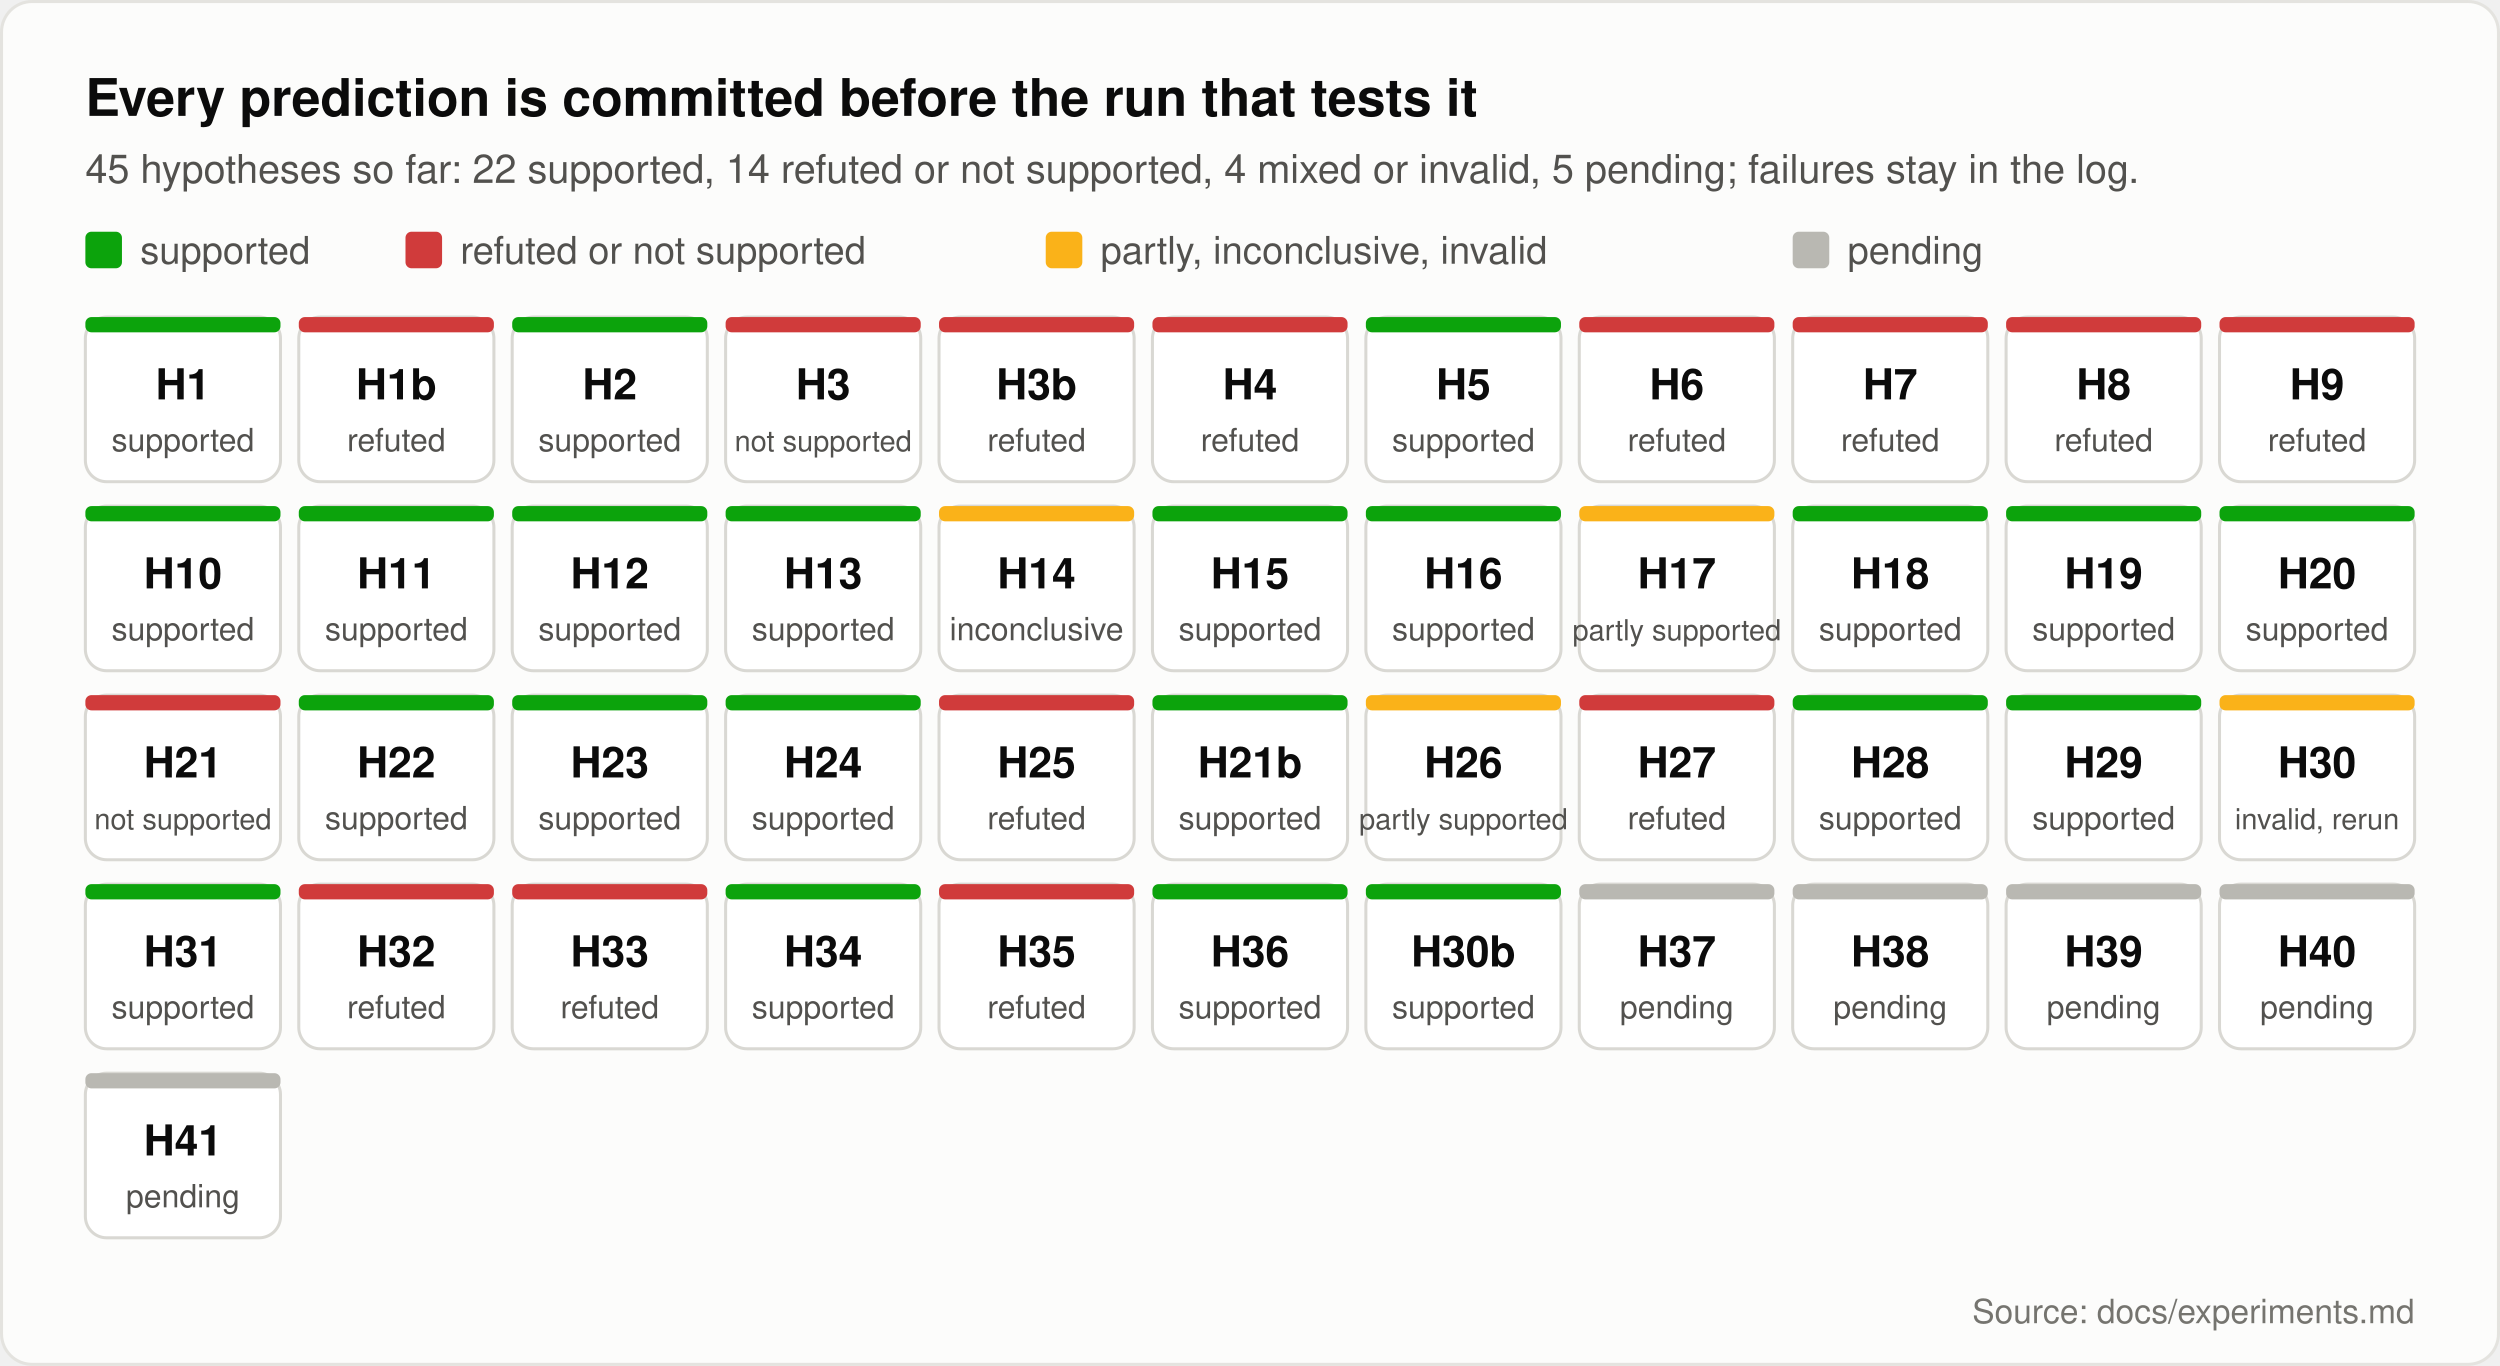
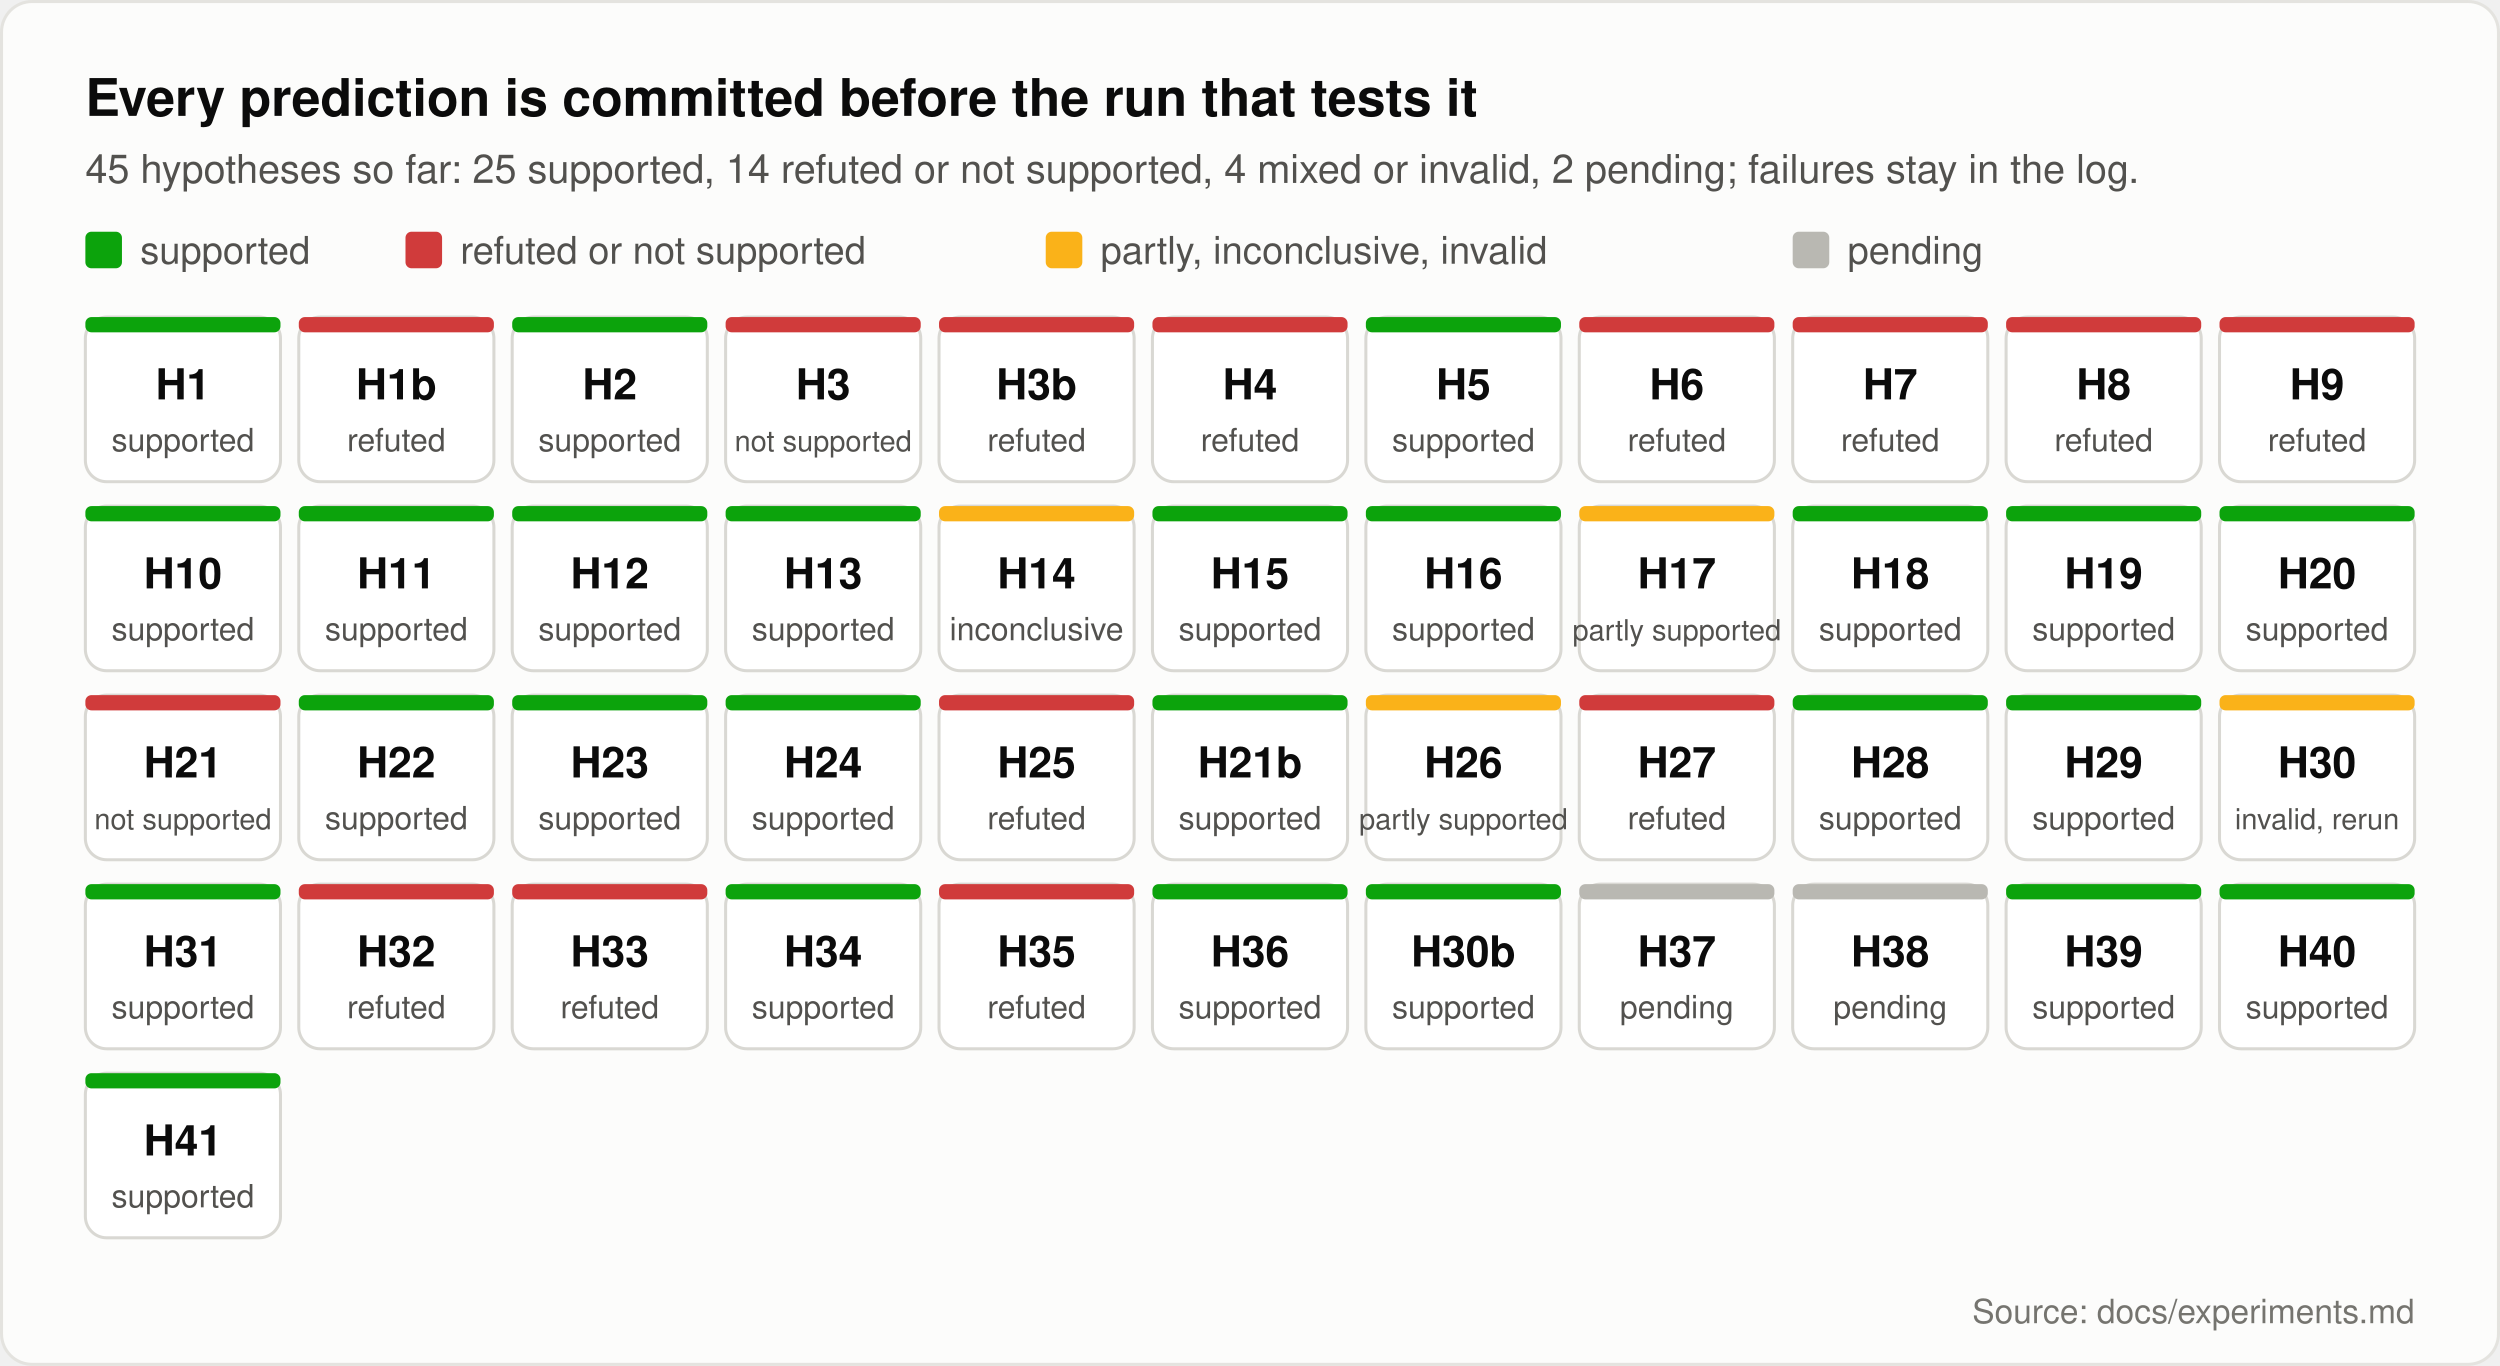
<svg xmlns="http://www.w3.org/2000/svg" width="820" height="448" viewBox="0 0 820 448" role="img" aria-labelledby="title desc">
  <style>
  .bg { fill: #fcfcfb; } .frame { fill: none; stroke: #e4e3df; }
  .t1 { fill: #0b0b0b; } .t2 { fill: #52514e; } .t3 { fill: #75746f; }
  .grid { stroke: #e4e3df; stroke-width: 1; } .axis { stroke: #b9b8b2; stroke-width: 1; }
  .s1 { fill: #2a78d6; } .s2 { fill: #eb6834; } .s3 { fill: #1baf7a; }
  .l1 { stroke: #2a78d6; } .l2 { stroke: #eb6834; } .l3 { stroke: #1baf7a; }
  .ring { stroke: #fcfcfb; stroke-width: 2; }
  .box { fill: #f3f2ee; stroke: #d9d8d3; stroke-width: 1; }
  .hot { fill: #e6eefa; stroke: #2a78d6; stroke-width: 1.5; }
  .wire { stroke: #75746f; stroke-width: 1.5; fill: none; }
  .tip { fill: #75746f; }
  .bracket { stroke: #2a78d6; stroke-width: 1.5; fill: none; stroke-dasharray: 5 4; }
  .tile { fill: #f3f2ee; } .big { fill: #0b0b0b; } .accent { fill: #2a78d6; }
  .good { fill: #0ca30c; } .bad { fill: #d03b3b; } .warn { fill: #fab219; } .none { fill: #b9b8b2; }
  .chip { fill: #ffffff; stroke: #d9d8d3; stroke-width: 1; }
  @media (prefers-color-scheme: dark) {
    .bg { fill: #1a1a19; } .frame { stroke: #383835; }
    .t1 { fill: #f0efec; } .t2 { fill: #c3c2b7; } .t3 { fill: #9a998f; }
    .grid { stroke: #2e2e2c; } .axis { stroke: #57564f; }
    .s1 { fill: #3987e5; } .s2 { fill: #d95926; } .s3 { fill: #199e70; }
    .l1 { stroke: #3987e5; } .l2 { stroke: #d95926; } .l3 { stroke: #199e70; }
    .ring { stroke: #1a1a19; }
    .box { fill: #242422; stroke: #46453f; }
    .hot { fill: #1c2a3d; stroke: #3987e5; }
    .wire { stroke: #9a998f; } .tip { fill: #9a998f; }
    .bracket { stroke: #3987e5; }
    .tile { fill: #242422; } .big { fill: #f0efec; } .accent { fill: #3987e5; }
    .none { fill: #57564f; } .chip { fill: #1f1f1e; stroke: #46453f; }
  }
</style>
  <rect class="bg" x="0.5" y="0.5" width="819" height="447" rx="10" />
  <rect class="frame" x="0.5" y="0.5" width="819" height="447" rx="10" />
  <text x="28.0" y="38.0" class="t1" font-family="ui-sans-serif, -apple-system, BlinkMacSystemFont, 'Segoe UI', Helvetica, Arial, sans-serif" font-size="17" font-weight="600" text-anchor="start">Every prediction is committed before the run that tests it</text>
-   <text x="28.0" y="60.0" class="t2" font-family="ui-sans-serif, -apple-system, BlinkMacSystemFont, 'Segoe UI', Helvetica, Arial, sans-serif" font-size="13" font-weight="400" text-anchor="start">45 hypotheses so far: 22 supported, 14 refuted or not supported, 4 mixed or invalid, 5 pending; failures stay in the log.</text>
+   <text x="28.0" y="60.0" class="t2" font-family="ui-sans-serif, -apple-system, BlinkMacSystemFont, 'Segoe UI', Helvetica, Arial, sans-serif" font-size="13" font-weight="400" text-anchor="start">45 hypotheses so far: 25 supported, 14 refuted or not supported, 4 mixed or invalid, 2 pending; failures stay in the log.</text>
  <rect class="good" x="28" y="76" width="12" height="12" rx="2" />
  <text x="46.0" y="86.5" class="t2" font-family="ui-sans-serif, -apple-system, BlinkMacSystemFont, 'Segoe UI', Helvetica, Arial, sans-serif" font-size="12.5" font-weight="400" text-anchor="start">supported</text>
  <rect class="bad" x="133.0" y="76" width="12" height="12" rx="2" />
  <text x="151.0" y="86.5" class="t2" font-family="ui-sans-serif, -apple-system, BlinkMacSystemFont, 'Segoe UI', Helvetica, Arial, sans-serif" font-size="12.5" font-weight="400" text-anchor="start">refuted or not supported</text>
  <rect class="warn" x="343.0" y="76" width="12" height="12" rx="2" />
  <text x="361.0" y="86.5" class="t2" font-family="ui-sans-serif, -apple-system, BlinkMacSystemFont, 'Segoe UI', Helvetica, Arial, sans-serif" font-size="12.5" font-weight="400" text-anchor="start">partly, inconclusive, invalid</text>
  <rect class="none" x="588.0" y="76" width="12" height="12" rx="2" />
  <text x="606.0" y="86.5" class="t2" font-family="ui-sans-serif, -apple-system, BlinkMacSystemFont, 'Segoe UI', Helvetica, Arial, sans-serif" font-size="12.5" font-weight="400" text-anchor="start">pending</text>
  <rect class="chip" x="28" y="104" width="64" height="54" rx="7" />
  <rect class="good" x="28" y="104" width="64" height="5" rx="2" />
  <text x="60.0" y="131.0" class="t1" font-family="ui-sans-serif, -apple-system, BlinkMacSystemFont, 'Segoe UI', Helvetica, Arial, sans-serif" font-size="14" font-weight="700" text-anchor="middle">H1</text>
  <text x="60.0" y="148.0" class="t2" font-family="ui-sans-serif, -apple-system, BlinkMacSystemFont, 'Segoe UI', Helvetica, Arial, sans-serif" font-size="10.5" font-weight="400" text-anchor="middle">supported</text>
  <rect class="chip" x="98" y="104" width="64" height="54" rx="7" />
  <rect class="bad" x="98" y="104" width="64" height="5" rx="2" />
  <text x="130.0" y="131.0" class="t1" font-family="ui-sans-serif, -apple-system, BlinkMacSystemFont, 'Segoe UI', Helvetica, Arial, sans-serif" font-size="14" font-weight="700" text-anchor="middle">H1b</text>
  <text x="130.0" y="148.0" class="t2" font-family="ui-sans-serif, -apple-system, BlinkMacSystemFont, 'Segoe UI', Helvetica, Arial, sans-serif" font-size="10.5" font-weight="400" text-anchor="middle">refuted</text>
  <rect class="chip" x="168" y="104" width="64" height="54" rx="7" />
  <rect class="good" x="168" y="104" width="64" height="5" rx="2" />
  <text x="200.0" y="131.0" class="t1" font-family="ui-sans-serif, -apple-system, BlinkMacSystemFont, 'Segoe UI', Helvetica, Arial, sans-serif" font-size="14" font-weight="700" text-anchor="middle">H2</text>
  <text x="200.0" y="148.0" class="t2" font-family="ui-sans-serif, -apple-system, BlinkMacSystemFont, 'Segoe UI', Helvetica, Arial, sans-serif" font-size="10.5" font-weight="400" text-anchor="middle">supported</text>
  <rect class="chip" x="238" y="104" width="64" height="54" rx="7" />
  <rect class="bad" x="238" y="104" width="64" height="5" rx="2" />
  <text x="270.0" y="131.0" class="t1" font-family="ui-sans-serif, -apple-system, BlinkMacSystemFont, 'Segoe UI', Helvetica, Arial, sans-serif" font-size="14" font-weight="700" text-anchor="middle">H3</text>
  <text x="270.0" y="148.0" class="t2" font-family="ui-sans-serif, -apple-system, BlinkMacSystemFont, 'Segoe UI', Helvetica, Arial, sans-serif" font-size="9.5" font-weight="400" text-anchor="middle">not supported</text>
  <rect class="chip" x="308" y="104" width="64" height="54" rx="7" />
  <rect class="bad" x="308" y="104" width="64" height="5" rx="2" />
  <text x="340.0" y="131.0" class="t1" font-family="ui-sans-serif, -apple-system, BlinkMacSystemFont, 'Segoe UI', Helvetica, Arial, sans-serif" font-size="14" font-weight="700" text-anchor="middle">H3b</text>
  <text x="340.0" y="148.0" class="t2" font-family="ui-sans-serif, -apple-system, BlinkMacSystemFont, 'Segoe UI', Helvetica, Arial, sans-serif" font-size="10.5" font-weight="400" text-anchor="middle">refuted</text>
  <rect class="chip" x="378" y="104" width="64" height="54" rx="7" />
  <rect class="bad" x="378" y="104" width="64" height="5" rx="2" />
  <text x="410.0" y="131.0" class="t1" font-family="ui-sans-serif, -apple-system, BlinkMacSystemFont, 'Segoe UI', Helvetica, Arial, sans-serif" font-size="14" font-weight="700" text-anchor="middle">H4</text>
  <text x="410.0" y="148.0" class="t2" font-family="ui-sans-serif, -apple-system, BlinkMacSystemFont, 'Segoe UI', Helvetica, Arial, sans-serif" font-size="10.5" font-weight="400" text-anchor="middle">refuted</text>
  <rect class="chip" x="448" y="104" width="64" height="54" rx="7" />
  <rect class="good" x="448" y="104" width="64" height="5" rx="2" />
  <text x="480.0" y="131.0" class="t1" font-family="ui-sans-serif, -apple-system, BlinkMacSystemFont, 'Segoe UI', Helvetica, Arial, sans-serif" font-size="14" font-weight="700" text-anchor="middle">H5</text>
  <text x="480.0" y="148.0" class="t2" font-family="ui-sans-serif, -apple-system, BlinkMacSystemFont, 'Segoe UI', Helvetica, Arial, sans-serif" font-size="10.5" font-weight="400" text-anchor="middle">supported</text>
  <rect class="chip" x="518" y="104" width="64" height="54" rx="7" />
  <rect class="bad" x="518" y="104" width="64" height="5" rx="2" />
  <text x="550.0" y="131.0" class="t1" font-family="ui-sans-serif, -apple-system, BlinkMacSystemFont, 'Segoe UI', Helvetica, Arial, sans-serif" font-size="14" font-weight="700" text-anchor="middle">H6</text>
  <text x="550.0" y="148.0" class="t2" font-family="ui-sans-serif, -apple-system, BlinkMacSystemFont, 'Segoe UI', Helvetica, Arial, sans-serif" font-size="10.5" font-weight="400" text-anchor="middle">refuted</text>
  <rect class="chip" x="588" y="104" width="64" height="54" rx="7" />
  <rect class="bad" x="588" y="104" width="64" height="5" rx="2" />
  <text x="620.0" y="131.0" class="t1" font-family="ui-sans-serif, -apple-system, BlinkMacSystemFont, 'Segoe UI', Helvetica, Arial, sans-serif" font-size="14" font-weight="700" text-anchor="middle">H7</text>
  <text x="620.0" y="148.0" class="t2" font-family="ui-sans-serif, -apple-system, BlinkMacSystemFont, 'Segoe UI', Helvetica, Arial, sans-serif" font-size="10.5" font-weight="400" text-anchor="middle">refuted</text>
  <rect class="chip" x="658" y="104" width="64" height="54" rx="7" />
  <rect class="bad" x="658" y="104" width="64" height="5" rx="2" />
  <text x="690.0" y="131.0" class="t1" font-family="ui-sans-serif, -apple-system, BlinkMacSystemFont, 'Segoe UI', Helvetica, Arial, sans-serif" font-size="14" font-weight="700" text-anchor="middle">H8</text>
  <text x="690.0" y="148.0" class="t2" font-family="ui-sans-serif, -apple-system, BlinkMacSystemFont, 'Segoe UI', Helvetica, Arial, sans-serif" font-size="10.5" font-weight="400" text-anchor="middle">refuted</text>
  <rect class="chip" x="728" y="104" width="64" height="54" rx="7" />
  <rect class="bad" x="728" y="104" width="64" height="5" rx="2" />
  <text x="760.0" y="131.0" class="t1" font-family="ui-sans-serif, -apple-system, BlinkMacSystemFont, 'Segoe UI', Helvetica, Arial, sans-serif" font-size="14" font-weight="700" text-anchor="middle">H9</text>
  <text x="760.0" y="148.0" class="t2" font-family="ui-sans-serif, -apple-system, BlinkMacSystemFont, 'Segoe UI', Helvetica, Arial, sans-serif" font-size="10.5" font-weight="400" text-anchor="middle">refuted</text>
  <rect class="chip" x="28" y="166" width="64" height="54" rx="7" />
  <rect class="good" x="28" y="166" width="64" height="5" rx="2" />
  <text x="60.0" y="193.0" class="t1" font-family="ui-sans-serif, -apple-system, BlinkMacSystemFont, 'Segoe UI', Helvetica, Arial, sans-serif" font-size="14" font-weight="700" text-anchor="middle">H10</text>
  <text x="60.0" y="210.0" class="t2" font-family="ui-sans-serif, -apple-system, BlinkMacSystemFont, 'Segoe UI', Helvetica, Arial, sans-serif" font-size="10.5" font-weight="400" text-anchor="middle">supported</text>
  <rect class="chip" x="98" y="166" width="64" height="54" rx="7" />
  <rect class="good" x="98" y="166" width="64" height="5" rx="2" />
  <text x="130.0" y="193.0" class="t1" font-family="ui-sans-serif, -apple-system, BlinkMacSystemFont, 'Segoe UI', Helvetica, Arial, sans-serif" font-size="14" font-weight="700" text-anchor="middle">H11</text>
  <text x="130.0" y="210.0" class="t2" font-family="ui-sans-serif, -apple-system, BlinkMacSystemFont, 'Segoe UI', Helvetica, Arial, sans-serif" font-size="10.5" font-weight="400" text-anchor="middle">supported</text>
  <rect class="chip" x="168" y="166" width="64" height="54" rx="7" />
  <rect class="good" x="168" y="166" width="64" height="5" rx="2" />
  <text x="200.0" y="193.0" class="t1" font-family="ui-sans-serif, -apple-system, BlinkMacSystemFont, 'Segoe UI', Helvetica, Arial, sans-serif" font-size="14" font-weight="700" text-anchor="middle">H12</text>
  <text x="200.0" y="210.0" class="t2" font-family="ui-sans-serif, -apple-system, BlinkMacSystemFont, 'Segoe UI', Helvetica, Arial, sans-serif" font-size="10.5" font-weight="400" text-anchor="middle">supported</text>
  <rect class="chip" x="238" y="166" width="64" height="54" rx="7" />
  <rect class="good" x="238" y="166" width="64" height="5" rx="2" />
  <text x="270.0" y="193.0" class="t1" font-family="ui-sans-serif, -apple-system, BlinkMacSystemFont, 'Segoe UI', Helvetica, Arial, sans-serif" font-size="14" font-weight="700" text-anchor="middle">H13</text>
  <text x="270.0" y="210.0" class="t2" font-family="ui-sans-serif, -apple-system, BlinkMacSystemFont, 'Segoe UI', Helvetica, Arial, sans-serif" font-size="10.5" font-weight="400" text-anchor="middle">supported</text>
  <rect class="chip" x="308" y="166" width="64" height="54" rx="7" />
  <rect class="warn" x="308" y="166" width="64" height="5" rx="2" />
  <text x="340.0" y="193.0" class="t1" font-family="ui-sans-serif, -apple-system, BlinkMacSystemFont, 'Segoe UI', Helvetica, Arial, sans-serif" font-size="14" font-weight="700" text-anchor="middle">H14</text>
  <text x="340.0" y="210.0" class="t2" font-family="ui-sans-serif, -apple-system, BlinkMacSystemFont, 'Segoe UI', Helvetica, Arial, sans-serif" font-size="10.5" font-weight="400" text-anchor="middle">inconclusive</text>
  <rect class="chip" x="378" y="166" width="64" height="54" rx="7" />
  <rect class="good" x="378" y="166" width="64" height="5" rx="2" />
  <text x="410.0" y="193.0" class="t1" font-family="ui-sans-serif, -apple-system, BlinkMacSystemFont, 'Segoe UI', Helvetica, Arial, sans-serif" font-size="14" font-weight="700" text-anchor="middle">H15</text>
  <text x="410.0" y="210.0" class="t2" font-family="ui-sans-serif, -apple-system, BlinkMacSystemFont, 'Segoe UI', Helvetica, Arial, sans-serif" font-size="10.5" font-weight="400" text-anchor="middle">supported</text>
  <rect class="chip" x="448" y="166" width="64" height="54" rx="7" />
  <rect class="good" x="448" y="166" width="64" height="5" rx="2" />
  <text x="480.0" y="193.0" class="t1" font-family="ui-sans-serif, -apple-system, BlinkMacSystemFont, 'Segoe UI', Helvetica, Arial, sans-serif" font-size="14" font-weight="700" text-anchor="middle">H16</text>
  <text x="480.0" y="210.0" class="t2" font-family="ui-sans-serif, -apple-system, BlinkMacSystemFont, 'Segoe UI', Helvetica, Arial, sans-serif" font-size="10.5" font-weight="400" text-anchor="middle">supported</text>
  <rect class="chip" x="518" y="166" width="64" height="54" rx="7" />
  <rect class="warn" x="518" y="166" width="64" height="5" rx="2" />
  <text x="550.0" y="193.0" class="t1" font-family="ui-sans-serif, -apple-system, BlinkMacSystemFont, 'Segoe UI', Helvetica, Arial, sans-serif" font-size="14" font-weight="700" text-anchor="middle">H17</text>
  <text x="550.0" y="210.0" class="t2" font-family="ui-sans-serif, -apple-system, BlinkMacSystemFont, 'Segoe UI', Helvetica, Arial, sans-serif" font-size="9.5" font-weight="400" text-anchor="middle">partly supported</text>
  <rect class="chip" x="588" y="166" width="64" height="54" rx="7" />
  <rect class="good" x="588" y="166" width="64" height="5" rx="2" />
  <text x="620.0" y="193.0" class="t1" font-family="ui-sans-serif, -apple-system, BlinkMacSystemFont, 'Segoe UI', Helvetica, Arial, sans-serif" font-size="14" font-weight="700" text-anchor="middle">H18</text>
  <text x="620.0" y="210.0" class="t2" font-family="ui-sans-serif, -apple-system, BlinkMacSystemFont, 'Segoe UI', Helvetica, Arial, sans-serif" font-size="10.5" font-weight="400" text-anchor="middle">supported</text>
  <rect class="chip" x="658" y="166" width="64" height="54" rx="7" />
  <rect class="good" x="658" y="166" width="64" height="5" rx="2" />
  <text x="690.0" y="193.0" class="t1" font-family="ui-sans-serif, -apple-system, BlinkMacSystemFont, 'Segoe UI', Helvetica, Arial, sans-serif" font-size="14" font-weight="700" text-anchor="middle">H19</text>
  <text x="690.0" y="210.0" class="t2" font-family="ui-sans-serif, -apple-system, BlinkMacSystemFont, 'Segoe UI', Helvetica, Arial, sans-serif" font-size="10.5" font-weight="400" text-anchor="middle">supported</text>
  <rect class="chip" x="728" y="166" width="64" height="54" rx="7" />
  <rect class="good" x="728" y="166" width="64" height="5" rx="2" />
  <text x="760.0" y="193.0" class="t1" font-family="ui-sans-serif, -apple-system, BlinkMacSystemFont, 'Segoe UI', Helvetica, Arial, sans-serif" font-size="14" font-weight="700" text-anchor="middle">H20</text>
  <text x="760.0" y="210.0" class="t2" font-family="ui-sans-serif, -apple-system, BlinkMacSystemFont, 'Segoe UI', Helvetica, Arial, sans-serif" font-size="10.5" font-weight="400" text-anchor="middle">supported</text>
  <rect class="chip" x="28" y="228" width="64" height="54" rx="7" />
  <rect class="bad" x="28" y="228" width="64" height="5" rx="2" />
  <text x="60.0" y="255.0" class="t1" font-family="ui-sans-serif, -apple-system, BlinkMacSystemFont, 'Segoe UI', Helvetica, Arial, sans-serif" font-size="14" font-weight="700" text-anchor="middle">H21</text>
  <text x="60.0" y="272.0" class="t2" font-family="ui-sans-serif, -apple-system, BlinkMacSystemFont, 'Segoe UI', Helvetica, Arial, sans-serif" font-size="9.5" font-weight="400" text-anchor="middle">not supported</text>
  <rect class="chip" x="98" y="228" width="64" height="54" rx="7" />
  <rect class="good" x="98" y="228" width="64" height="5" rx="2" />
  <text x="130.0" y="255.0" class="t1" font-family="ui-sans-serif, -apple-system, BlinkMacSystemFont, 'Segoe UI', Helvetica, Arial, sans-serif" font-size="14" font-weight="700" text-anchor="middle">H22</text>
  <text x="130.0" y="272.0" class="t2" font-family="ui-sans-serif, -apple-system, BlinkMacSystemFont, 'Segoe UI', Helvetica, Arial, sans-serif" font-size="10.5" font-weight="400" text-anchor="middle">supported</text>
  <rect class="chip" x="168" y="228" width="64" height="54" rx="7" />
  <rect class="good" x="168" y="228" width="64" height="5" rx="2" />
  <text x="200.0" y="255.0" class="t1" font-family="ui-sans-serif, -apple-system, BlinkMacSystemFont, 'Segoe UI', Helvetica, Arial, sans-serif" font-size="14" font-weight="700" text-anchor="middle">H23</text>
  <text x="200.0" y="272.0" class="t2" font-family="ui-sans-serif, -apple-system, BlinkMacSystemFont, 'Segoe UI', Helvetica, Arial, sans-serif" font-size="10.5" font-weight="400" text-anchor="middle">supported</text>
  <rect class="chip" x="238" y="228" width="64" height="54" rx="7" />
  <rect class="good" x="238" y="228" width="64" height="5" rx="2" />
  <text x="270.0" y="255.0" class="t1" font-family="ui-sans-serif, -apple-system, BlinkMacSystemFont, 'Segoe UI', Helvetica, Arial, sans-serif" font-size="14" font-weight="700" text-anchor="middle">H24</text>
  <text x="270.0" y="272.0" class="t2" font-family="ui-sans-serif, -apple-system, BlinkMacSystemFont, 'Segoe UI', Helvetica, Arial, sans-serif" font-size="10.5" font-weight="400" text-anchor="middle">supported</text>
  <rect class="chip" x="308" y="228" width="64" height="54" rx="7" />
  <rect class="bad" x="308" y="228" width="64" height="5" rx="2" />
  <text x="340.0" y="255.0" class="t1" font-family="ui-sans-serif, -apple-system, BlinkMacSystemFont, 'Segoe UI', Helvetica, Arial, sans-serif" font-size="14" font-weight="700" text-anchor="middle">H25</text>
  <text x="340.0" y="272.0" class="t2" font-family="ui-sans-serif, -apple-system, BlinkMacSystemFont, 'Segoe UI', Helvetica, Arial, sans-serif" font-size="10.5" font-weight="400" text-anchor="middle">refuted</text>
  <rect class="chip" x="378" y="228" width="64" height="54" rx="7" />
  <rect class="good" x="378" y="228" width="64" height="5" rx="2" />
  <text x="410.0" y="255.0" class="t1" font-family="ui-sans-serif, -apple-system, BlinkMacSystemFont, 'Segoe UI', Helvetica, Arial, sans-serif" font-size="14" font-weight="700" text-anchor="middle">H21b</text>
  <text x="410.0" y="272.0" class="t2" font-family="ui-sans-serif, -apple-system, BlinkMacSystemFont, 'Segoe UI', Helvetica, Arial, sans-serif" font-size="10.5" font-weight="400" text-anchor="middle">supported</text>
  <rect class="chip" x="448" y="228" width="64" height="54" rx="7" />
  <rect class="warn" x="448" y="228" width="64" height="5" rx="2" />
  <text x="480.0" y="255.0" class="t1" font-family="ui-sans-serif, -apple-system, BlinkMacSystemFont, 'Segoe UI', Helvetica, Arial, sans-serif" font-size="14" font-weight="700" text-anchor="middle">H26</text>
  <text x="480.0" y="272.0" class="t2" font-family="ui-sans-serif, -apple-system, BlinkMacSystemFont, 'Segoe UI', Helvetica, Arial, sans-serif" font-size="9.5" font-weight="400" text-anchor="middle">partly supported</text>
  <rect class="chip" x="518" y="228" width="64" height="54" rx="7" />
  <rect class="bad" x="518" y="228" width="64" height="5" rx="2" />
  <text x="550.0" y="255.0" class="t1" font-family="ui-sans-serif, -apple-system, BlinkMacSystemFont, 'Segoe UI', Helvetica, Arial, sans-serif" font-size="14" font-weight="700" text-anchor="middle">H27</text>
  <text x="550.0" y="272.0" class="t2" font-family="ui-sans-serif, -apple-system, BlinkMacSystemFont, 'Segoe UI', Helvetica, Arial, sans-serif" font-size="10.5" font-weight="400" text-anchor="middle">refuted</text>
  <rect class="chip" x="588" y="228" width="64" height="54" rx="7" />
  <rect class="good" x="588" y="228" width="64" height="5" rx="2" />
  <text x="620.0" y="255.0" class="t1" font-family="ui-sans-serif, -apple-system, BlinkMacSystemFont, 'Segoe UI', Helvetica, Arial, sans-serif" font-size="14" font-weight="700" text-anchor="middle">H28</text>
  <text x="620.0" y="272.0" class="t2" font-family="ui-sans-serif, -apple-system, BlinkMacSystemFont, 'Segoe UI', Helvetica, Arial, sans-serif" font-size="10.5" font-weight="400" text-anchor="middle">supported</text>
  <rect class="chip" x="658" y="228" width="64" height="54" rx="7" />
  <rect class="good" x="658" y="228" width="64" height="5" rx="2" />
  <text x="690.0" y="255.0" class="t1" font-family="ui-sans-serif, -apple-system, BlinkMacSystemFont, 'Segoe UI', Helvetica, Arial, sans-serif" font-size="14" font-weight="700" text-anchor="middle">H29</text>
  <text x="690.0" y="272.0" class="t2" font-family="ui-sans-serif, -apple-system, BlinkMacSystemFont, 'Segoe UI', Helvetica, Arial, sans-serif" font-size="10.5" font-weight="400" text-anchor="middle">supported</text>
  <rect class="chip" x="728" y="228" width="64" height="54" rx="7" />
  <rect class="warn" x="728" y="228" width="64" height="5" rx="2" />
  <text x="760.0" y="255.0" class="t1" font-family="ui-sans-serif, -apple-system, BlinkMacSystemFont, 'Segoe UI', Helvetica, Arial, sans-serif" font-size="14" font-weight="700" text-anchor="middle">H30</text>
  <text x="760.0" y="272.0" class="t2" font-family="ui-sans-serif, -apple-system, BlinkMacSystemFont, 'Segoe UI', Helvetica, Arial, sans-serif" font-size="9.5" font-weight="400" text-anchor="middle">invalid, rerun</text>
  <rect class="chip" x="28" y="290" width="64" height="54" rx="7" />
  <rect class="good" x="28" y="290" width="64" height="5" rx="2" />
  <text x="60.0" y="317.0" class="t1" font-family="ui-sans-serif, -apple-system, BlinkMacSystemFont, 'Segoe UI', Helvetica, Arial, sans-serif" font-size="14" font-weight="700" text-anchor="middle">H31</text>
  <text x="60.0" y="334.0" class="t2" font-family="ui-sans-serif, -apple-system, BlinkMacSystemFont, 'Segoe UI', Helvetica, Arial, sans-serif" font-size="10.5" font-weight="400" text-anchor="middle">supported</text>
  <rect class="chip" x="98" y="290" width="64" height="54" rx="7" />
  <rect class="bad" x="98" y="290" width="64" height="5" rx="2" />
  <text x="130.0" y="317.0" class="t1" font-family="ui-sans-serif, -apple-system, BlinkMacSystemFont, 'Segoe UI', Helvetica, Arial, sans-serif" font-size="14" font-weight="700" text-anchor="middle">H32</text>
  <text x="130.0" y="334.0" class="t2" font-family="ui-sans-serif, -apple-system, BlinkMacSystemFont, 'Segoe UI', Helvetica, Arial, sans-serif" font-size="10.5" font-weight="400" text-anchor="middle">refuted</text>
  <rect class="chip" x="168" y="290" width="64" height="54" rx="7" />
  <rect class="bad" x="168" y="290" width="64" height="5" rx="2" />
  <text x="200.0" y="317.0" class="t1" font-family="ui-sans-serif, -apple-system, BlinkMacSystemFont, 'Segoe UI', Helvetica, Arial, sans-serif" font-size="14" font-weight="700" text-anchor="middle">H33</text>
  <text x="200.0" y="334.0" class="t2" font-family="ui-sans-serif, -apple-system, BlinkMacSystemFont, 'Segoe UI', Helvetica, Arial, sans-serif" font-size="10.5" font-weight="400" text-anchor="middle">refuted</text>
  <rect class="chip" x="238" y="290" width="64" height="54" rx="7" />
  <rect class="good" x="238" y="290" width="64" height="5" rx="2" />
  <text x="270.0" y="317.0" class="t1" font-family="ui-sans-serif, -apple-system, BlinkMacSystemFont, 'Segoe UI', Helvetica, Arial, sans-serif" font-size="14" font-weight="700" text-anchor="middle">H34</text>
  <text x="270.0" y="334.0" class="t2" font-family="ui-sans-serif, -apple-system, BlinkMacSystemFont, 'Segoe UI', Helvetica, Arial, sans-serif" font-size="10.5" font-weight="400" text-anchor="middle">supported</text>
  <rect class="chip" x="308" y="290" width="64" height="54" rx="7" />
  <rect class="bad" x="308" y="290" width="64" height="5" rx="2" />
  <text x="340.0" y="317.0" class="t1" font-family="ui-sans-serif, -apple-system, BlinkMacSystemFont, 'Segoe UI', Helvetica, Arial, sans-serif" font-size="14" font-weight="700" text-anchor="middle">H35</text>
  <text x="340.0" y="334.0" class="t2" font-family="ui-sans-serif, -apple-system, BlinkMacSystemFont, 'Segoe UI', Helvetica, Arial, sans-serif" font-size="10.5" font-weight="400" text-anchor="middle">refuted</text>
  <rect class="chip" x="378" y="290" width="64" height="54" rx="7" />
  <rect class="good" x="378" y="290" width="64" height="5" rx="2" />
  <text x="410.0" y="317.0" class="t1" font-family="ui-sans-serif, -apple-system, BlinkMacSystemFont, 'Segoe UI', Helvetica, Arial, sans-serif" font-size="14" font-weight="700" text-anchor="middle">H36</text>
  <text x="410.0" y="334.0" class="t2" font-family="ui-sans-serif, -apple-system, BlinkMacSystemFont, 'Segoe UI', Helvetica, Arial, sans-serif" font-size="10.5" font-weight="400" text-anchor="middle">supported</text>
  <rect class="chip" x="448" y="290" width="64" height="54" rx="7" />
  <rect class="good" x="448" y="290" width="64" height="5" rx="2" />
  <text x="480.0" y="317.0" class="t1" font-family="ui-sans-serif, -apple-system, BlinkMacSystemFont, 'Segoe UI', Helvetica, Arial, sans-serif" font-size="14" font-weight="700" text-anchor="middle">H30b</text>
  <text x="480.0" y="334.0" class="t2" font-family="ui-sans-serif, -apple-system, BlinkMacSystemFont, 'Segoe UI', Helvetica, Arial, sans-serif" font-size="10.5" font-weight="400" text-anchor="middle">supported</text>
  <rect class="chip" x="518" y="290" width="64" height="54" rx="7" />
  <rect class="none" x="518" y="290" width="64" height="5" rx="2" />
  <text x="550.0" y="317.0" class="t1" font-family="ui-sans-serif, -apple-system, BlinkMacSystemFont, 'Segoe UI', Helvetica, Arial, sans-serif" font-size="14" font-weight="700" text-anchor="middle">H37</text>
  <text x="550.0" y="334.0" class="t2" font-family="ui-sans-serif, -apple-system, BlinkMacSystemFont, 'Segoe UI', Helvetica, Arial, sans-serif" font-size="10.5" font-weight="400" text-anchor="middle">pending</text>
  <rect class="chip" x="588" y="290" width="64" height="54" rx="7" />
  <rect class="none" x="588" y="290" width="64" height="5" rx="2" />
  <text x="620.0" y="317.0" class="t1" font-family="ui-sans-serif, -apple-system, BlinkMacSystemFont, 'Segoe UI', Helvetica, Arial, sans-serif" font-size="14" font-weight="700" text-anchor="middle">H38</text>
  <text x="620.0" y="334.0" class="t2" font-family="ui-sans-serif, -apple-system, BlinkMacSystemFont, 'Segoe UI', Helvetica, Arial, sans-serif" font-size="10.5" font-weight="400" text-anchor="middle">pending</text>
  <rect class="chip" x="658" y="290" width="64" height="54" rx="7" />
-   <rect class="none" x="658" y="290" width="64" height="5" rx="2" />
+   <rect class="good" x="658" y="290" width="64" height="5" rx="2" />
  <text x="690.0" y="317.0" class="t1" font-family="ui-sans-serif, -apple-system, BlinkMacSystemFont, 'Segoe UI', Helvetica, Arial, sans-serif" font-size="14" font-weight="700" text-anchor="middle">H39</text>
-   <text x="690.0" y="334.0" class="t2" font-family="ui-sans-serif, -apple-system, BlinkMacSystemFont, 'Segoe UI', Helvetica, Arial, sans-serif" font-size="10.5" font-weight="400" text-anchor="middle">pending</text>
+   <text x="690.0" y="334.0" class="t2" font-family="ui-sans-serif, -apple-system, BlinkMacSystemFont, 'Segoe UI', Helvetica, Arial, sans-serif" font-size="10.5" font-weight="400" text-anchor="middle">supported</text>
  <rect class="chip" x="728" y="290" width="64" height="54" rx="7" />
-   <rect class="none" x="728" y="290" width="64" height="5" rx="2" />
+   <rect class="good" x="728" y="290" width="64" height="5" rx="2" />
  <text x="760.0" y="317.0" class="t1" font-family="ui-sans-serif, -apple-system, BlinkMacSystemFont, 'Segoe UI', Helvetica, Arial, sans-serif" font-size="14" font-weight="700" text-anchor="middle">H40</text>
-   <text x="760.0" y="334.0" class="t2" font-family="ui-sans-serif, -apple-system, BlinkMacSystemFont, 'Segoe UI', Helvetica, Arial, sans-serif" font-size="10.5" font-weight="400" text-anchor="middle">pending</text>
+   <text x="760.0" y="334.0" class="t2" font-family="ui-sans-serif, -apple-system, BlinkMacSystemFont, 'Segoe UI', Helvetica, Arial, sans-serif" font-size="10.5" font-weight="400" text-anchor="middle">supported</text>
  <rect class="chip" x="28" y="352" width="64" height="54" rx="7" />
-   <rect class="none" x="28" y="352" width="64" height="5" rx="2" />
+   <rect class="good" x="28" y="352" width="64" height="5" rx="2" />
  <text x="60.0" y="379.0" class="t1" font-family="ui-sans-serif, -apple-system, BlinkMacSystemFont, 'Segoe UI', Helvetica, Arial, sans-serif" font-size="14" font-weight="700" text-anchor="middle">H41</text>
-   <text x="60.0" y="396.0" class="t2" font-family="ui-sans-serif, -apple-system, BlinkMacSystemFont, 'Segoe UI', Helvetica, Arial, sans-serif" font-size="10.5" font-weight="400" text-anchor="middle">pending</text>
+   <text x="60.0" y="396.0" class="t2" font-family="ui-sans-serif, -apple-system, BlinkMacSystemFont, 'Segoe UI', Helvetica, Arial, sans-serif" font-size="10.5" font-weight="400" text-anchor="middle">supported</text>
  <text x="792.0" y="434.0" class="t3" font-family="ui-sans-serif, -apple-system, BlinkMacSystemFont, 'Segoe UI', Helvetica, Arial, sans-serif" font-size="11" font-weight="400" text-anchor="end">Source: docs/experiments.md</text>
</svg>
